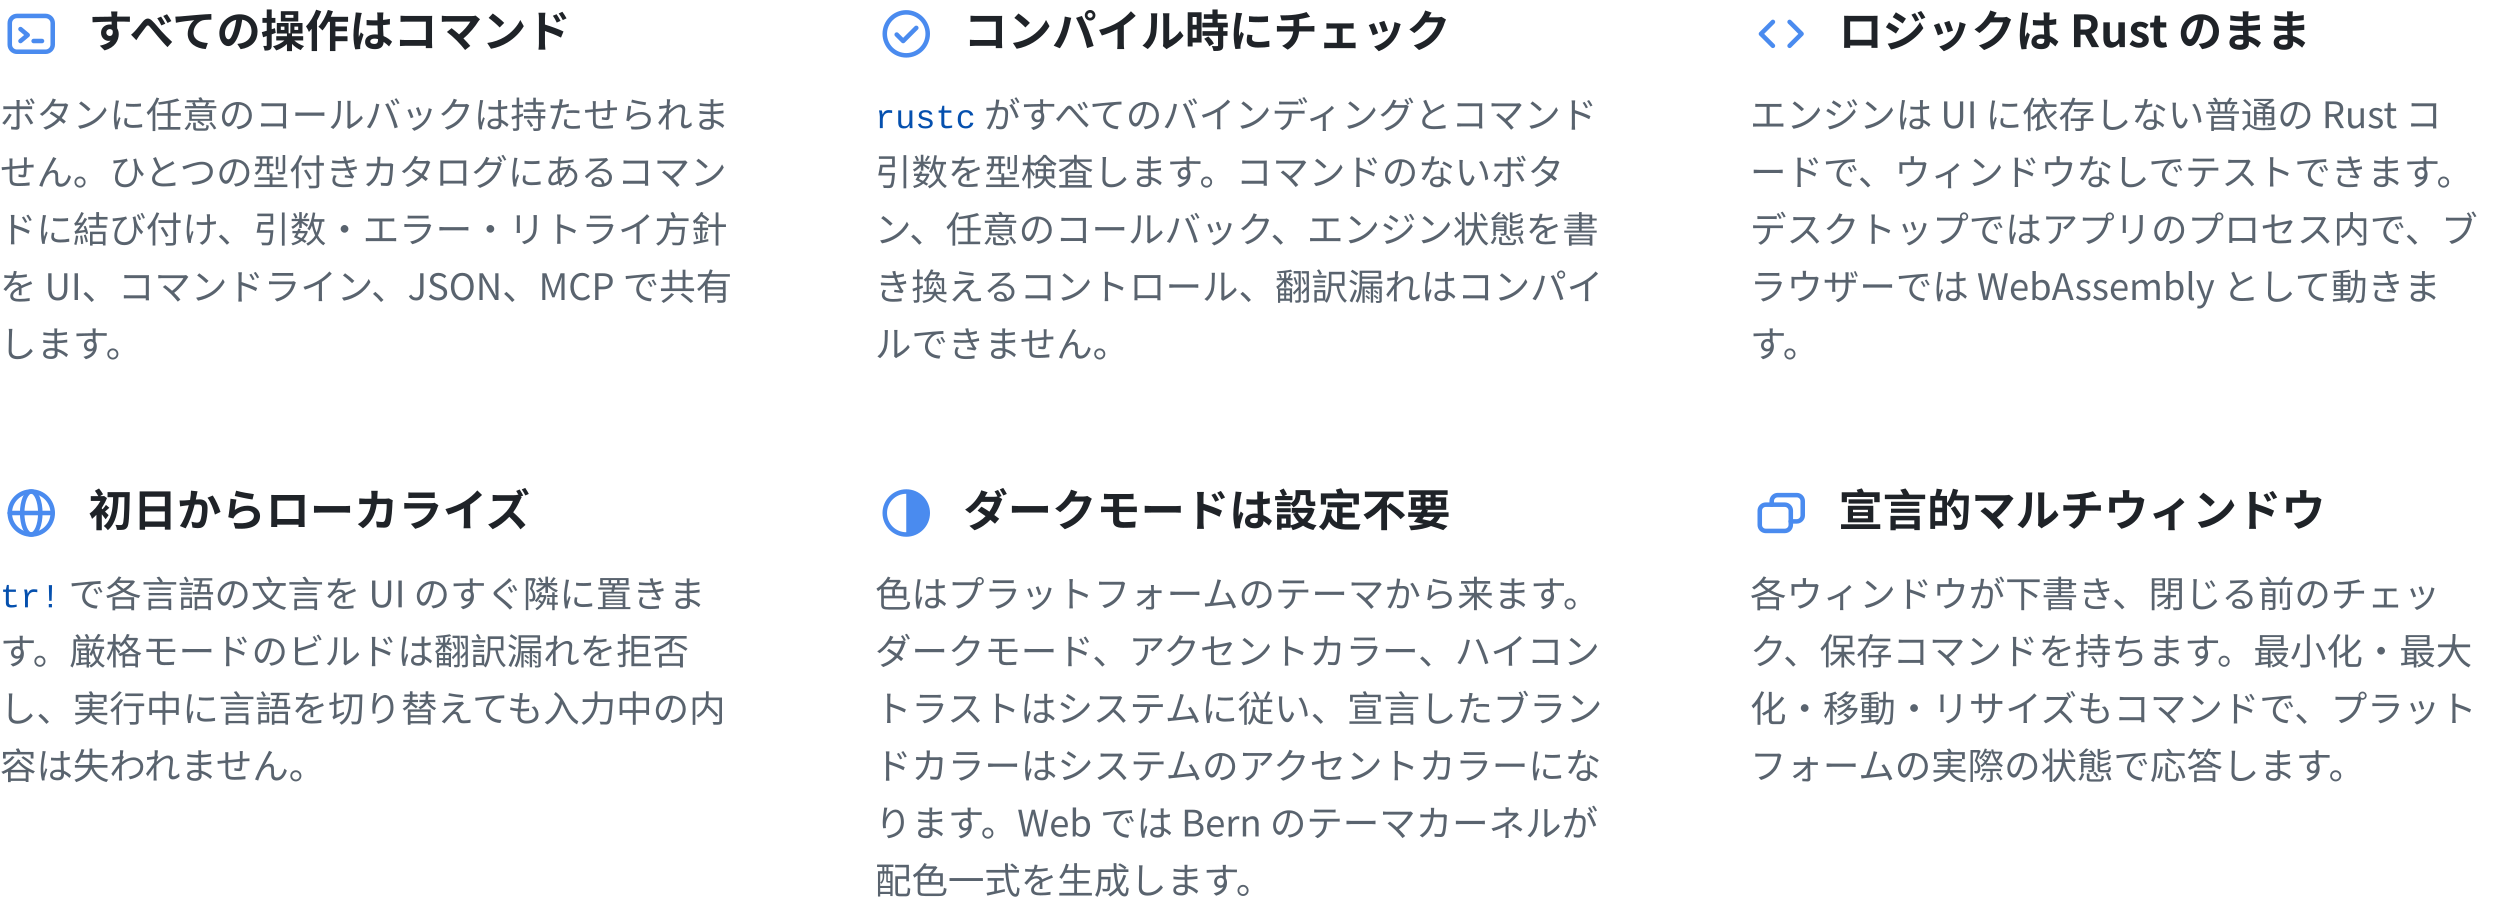
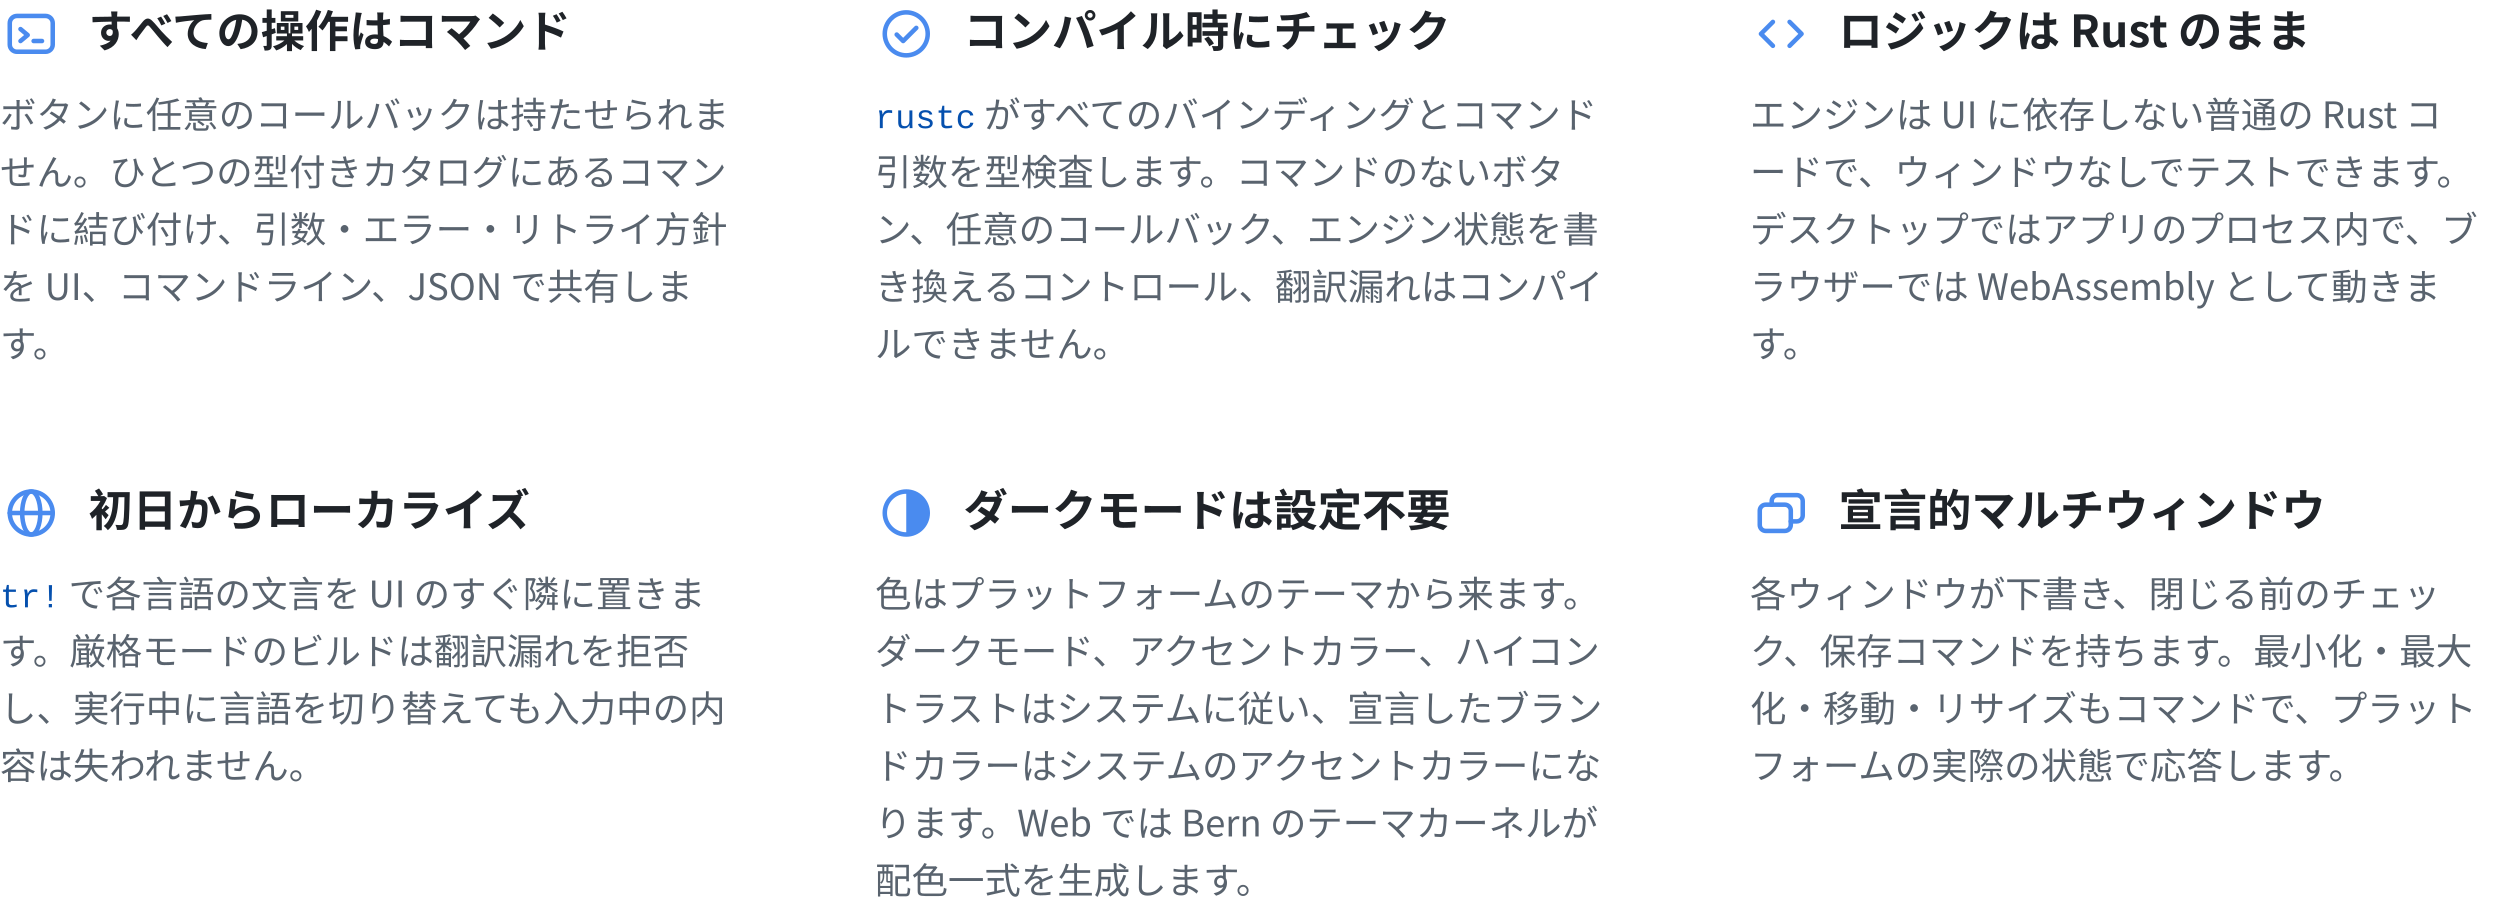
<svg xmlns="http://www.w3.org/2000/svg" viewBox="0 0 960 354" width="960" height="354" font-family="-apple-system, BlinkMacSystemFont, 'Segoe UI', 'PingFang SC', 'Hiragino Sans GB', 'Microsoft YaHei', 'Noto Sans CJK SC', 'Helvetica Neue', Arial, sans-serif">
  <defs>
    <symbol id="bern-logo" viewBox="0 0 1024 1024">
      <defs>
        <clipPath id="bern-symbol-disc">
          <circle cx="512" cy="512" r="512" />
        </clipPath>
      </defs>
      <g clip-path="url(#bern-symbol-disc)">
        <rect width="1024" height="1024" fill="#4A8BEF" />
        <path fill="#24324D" d="M 290.4 372.1 C 270.7 579.3 309.8 827.6 392.0 1060.0 L 1100 1100 L 1060.0 880.0 C 1013.0 692.2 904.4 451.5 684.3 270.5 A 14 14 0 0 0 662.4 286.5 C 693.7 364.2 711.6 444.8 715.3 529.4 A 36 36 0 0 1 691.6 564.9 C 620.6 590.7 549.5 616.5 478.5 642.4 A 36 36 0 0 1 436.0 628.1 C 383.8 547.6 344.6 461.1 317.8 369.5 A 14 14 0 0 0 290.4 372.1 Z" />
        <ellipse rx="22" ry="36" fill="#E8F4FF" transform="translate(520 760) rotate(-20)" />
        <ellipse rx="22" ry="36" fill="#E8F4FF" transform="translate(748 668) rotate(-20)" />
      </g>
    </symbol>
  </defs>
  <g transform="translate(0.0 0.0)">
    <g transform="translate(1.0 2.0) scale(0.9167)" fill="none" stroke="#4A8BEF" stroke-width="1.9" stroke-linecap="round" stroke-linejoin="round" color="#4A8BEF">
      <rect x="3" y="4.5" width="18" height="15" rx="3" />
      <path d="m7.5 10 3 2.5-3 2.5M13 15h3.5" />
    </g>
    <text x="34.0" y="18.1" font-size="17" fill="#1F2328" font-weight="700">すべての操作はコマンド</text>
    <text x="0.0" y="49.2" font-size="14" fill="#59636E">ボタンに任意のコールバックは持たせられま</text>
    <text x="0.0" y="71.2" font-size="14" fill="#59636E">せん。ひとつの型付きカタログにあるコマン</text>
    <text x="0.0" y="93.2" font-size="14" fill="#59636E">ドに結び付け、引数・エラー・リトライ方針</text>
-     <text x="0.0" y="115.2" font-size="14" fill="#59636E">を UI、コマンドライン、JSON、MCP で共有</text>
-     <text x="0.0" y="137.2" font-size="14" fill="#59636E">します。</text>
+     <text x="0.0" y="115.2" font-size="14" fill="#59636E">を UI、コマンドライン、JSON で共有しま</text>
+     <text x="0.0" y="137.2" font-size="14" fill="#59636E">す。</text>
  </g>
  <g transform="translate(336.0 0.0)">
    <g transform="translate(1.0 2.0) scale(0.9167)" fill="none" stroke="#4A8BEF" stroke-width="1.9" stroke-linecap="round" stroke-linejoin="round" color="#4A8BEF">
      <circle cx="12" cy="12" r="9" />
      <path d="m8 12.3 2.7 2.7 5.5-5.5" />
    </g>
    <text x="34.0" y="18.1" font-size="17" fill="#1F2328" font-weight="700">コンパイル時にチェック</text>
    <text x="0.0" y="49.2" font-size="14" fill="#59636E">
      <tspan font-family="ui-monospace, SFMono-Regular, Menlo, Consolas, 'Liberation Mono', monospace" font-size="12.9" fill="#0550AE">rustc</tspan> がすべてのバインディングとコマンド</text>
    <text x="0.0" y="71.2" font-size="14" fill="#59636E">引数を型検査します。コマンドのないボタ</text>
    <text x="0.0" y="93.2" font-size="14" fill="#59636E">ン、任意のコールバック、エンジン状態を書</text>
    <text x="0.0" y="115.2" font-size="14" fill="#59636E">き換えるコントロール、翻訳漏れはコンパイ</text>
    <text x="0.0" y="137.2" font-size="14" fill="#59636E">ルできません。</text>
  </g>
  <g transform="translate(672.0 0.0)">
    <g transform="translate(1.0 2.0) scale(0.9167)" fill="none" stroke="#4A8BEF" stroke-width="1.9" stroke-linecap="round" stroke-linejoin="round" color="#4A8BEF">
      <path d="M8.5 7 3.5 12l5 5M15.5 7l5 5-5 5" />
    </g>
    <text x="34.0" y="18.1" font-size="17" fill="#1F2328" font-weight="700">ロジックは Rust のまま</text>
    <text x="0.0" y="49.2" font-size="14" fill="#59636E">エンジンは UI に依存しない普通の Rust コ</text>
    <text x="0.0" y="71.2" font-size="14" fill="#59636E">ードで、ウィンドウなしでテストできます。</text>
    <text x="0.0" y="93.2" font-size="14" fill="#59636E">デスクトップではアプリのプロセス内で、ブ</text>
    <text x="0.0" y="115.2" font-size="14" fill="#59636E">ラウザーでは WebAssembly として動きま</text>
    <text x="0.0" y="137.2" font-size="14" fill="#59636E">す。</text>
  </g>
  <g transform="translate(0.0 184.0)">
    <g transform="translate(1.0 2.0) scale(0.9167)" fill="none" stroke="#4A8BEF" stroke-width="1.9" stroke-linecap="round" stroke-linejoin="round" color="#4A8BEF">
      <circle cx="12" cy="12" r="9" />
      <ellipse cx="12" cy="12" rx="3.8" ry="9" />
      <path d="M3 12h18" />
    </g>
    <text x="34.0" y="18.1" font-size="17" fill="#1F2328" font-weight="700">初日からローカライズ</text>
    <text x="0.0" y="49.2" font-size="14" fill="#59636E">
      <tspan font-family="ui-monospace, SFMono-Regular, Menlo, Consolas, 'Liberation Mono', monospace" font-size="12.9" fill="#0550AE">tr!</tspan> で各言語の文言を UI のすぐ隣に置きま</text>
    <text x="0.0" y="71.2" font-size="14" fill="#59636E">す。厳格モードのビルドは翻訳漏れを拒否</text>
    <text x="0.0" y="93.2" font-size="14" fill="#59636E">し、実行中に言語を切り替えても入力中の内</text>
    <text x="0.0" y="115.2" font-size="14" fill="#59636E">容は失われません。</text>
  </g>
  <g transform="translate(336.0 184.0)">
    <g transform="translate(1.0 2.0) scale(0.9167)" fill="none" stroke="#4A8BEF" stroke-width="1.9" stroke-linecap="round" stroke-linejoin="round" color="#4A8BEF">
      <circle cx="12" cy="12" r="9" />
      <path d="M12 3a9 9 0 0 1 0 18z" fill="currentColor" stroke="none" />
    </g>
    <text x="34.0" y="18.1" font-size="17" fill="#1F2328" font-weight="700">ダークモードは設定不要</text>
    <text x="0.0" y="49.2" font-size="14" fill="#59636E">色はプラットフォームのテーマから来ます。</text>
    <text x="0.0" y="71.2" font-size="14" fill="#59636E">ダークモード、アクセントカラー、ハイコン</text>
    <text x="0.0" y="93.2" font-size="14" fill="#59636E">トラストはシステムに従い、宣言したブラン</text>
    <text x="0.0" y="115.2" font-size="14" fill="#59636E">ドカラーはシステムのアクセントカラーにな</text>
    <text x="0.0" y="137.2" font-size="14" fill="#59636E">ります。Web では Bern のテーマカーネルが</text>
    <text x="0.0" y="159.2" font-size="14" fill="#59636E">配色一式を生成します。</text>
  </g>
  <g transform="translate(672.0 184.0)">
    <g transform="translate(1.0 2.0) scale(0.9167)" fill="none" stroke="#4A8BEF" stroke-width="1.9" stroke-linecap="round" stroke-linejoin="round" color="#4A8BEF">
      <rect x="3" y="8.5" width="13" height="11" rx="2.5" />
      <path d="M8 8.5V7a2.5 2.5 0 0 1 2.5-2.5h8A2.5 2.5 0 0 1 21 7v6a2.5 2.5 0 0 1-2.5 2.5H16" />
    </g>
    <text x="34.0" y="18.1" font-size="17" fill="#1F2328" font-weight="700">宣言的マルチウィンドウ</text>
    <text x="0.0" y="49.2" font-size="14" fill="#59636E">各ウィンドウが下書き、閉じる前のチェッ</text>
    <text x="0.0" y="71.2" font-size="14" fill="#59636E">ク、保存コマンドを持ちます。最小化・最大</text>
    <text x="0.0" y="93.2" font-size="14" fill="#59636E">化・移動・リサイズもコマンドで、プラット</text>
    <text x="0.0" y="115.2" font-size="14" fill="#59636E">フォームの実際の状態で応答します。</text>
  </g>
</svg>
